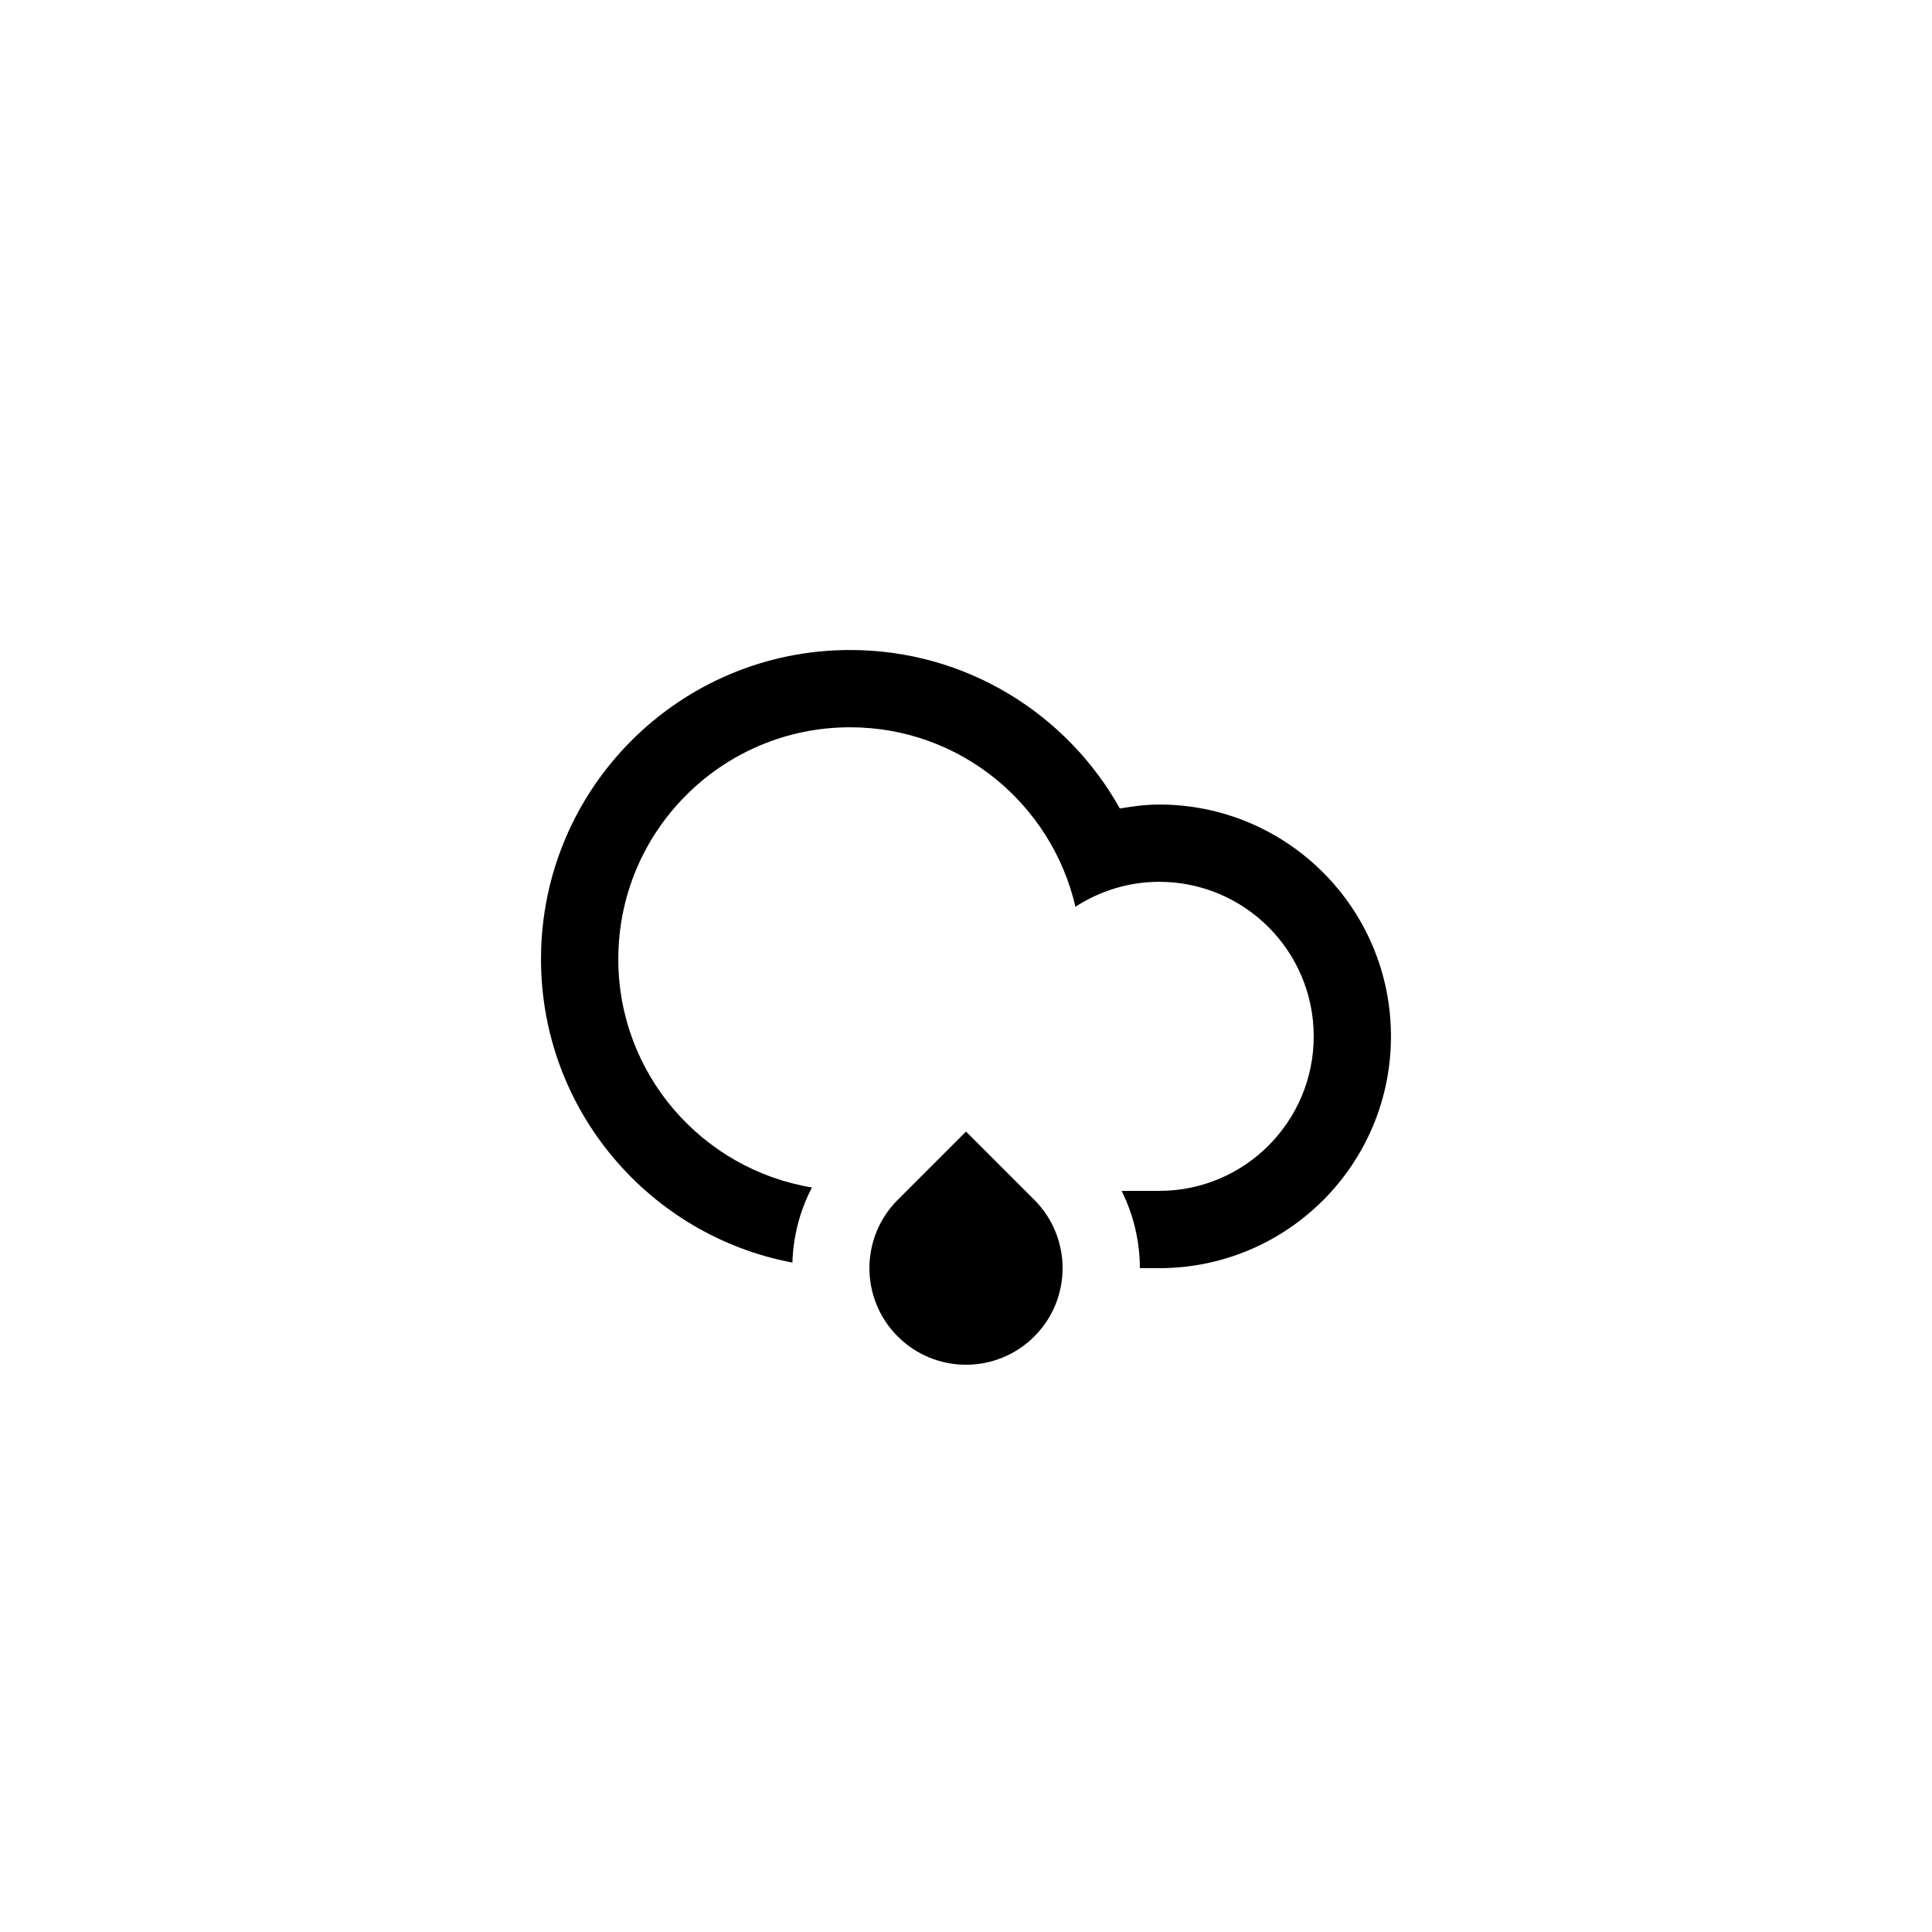
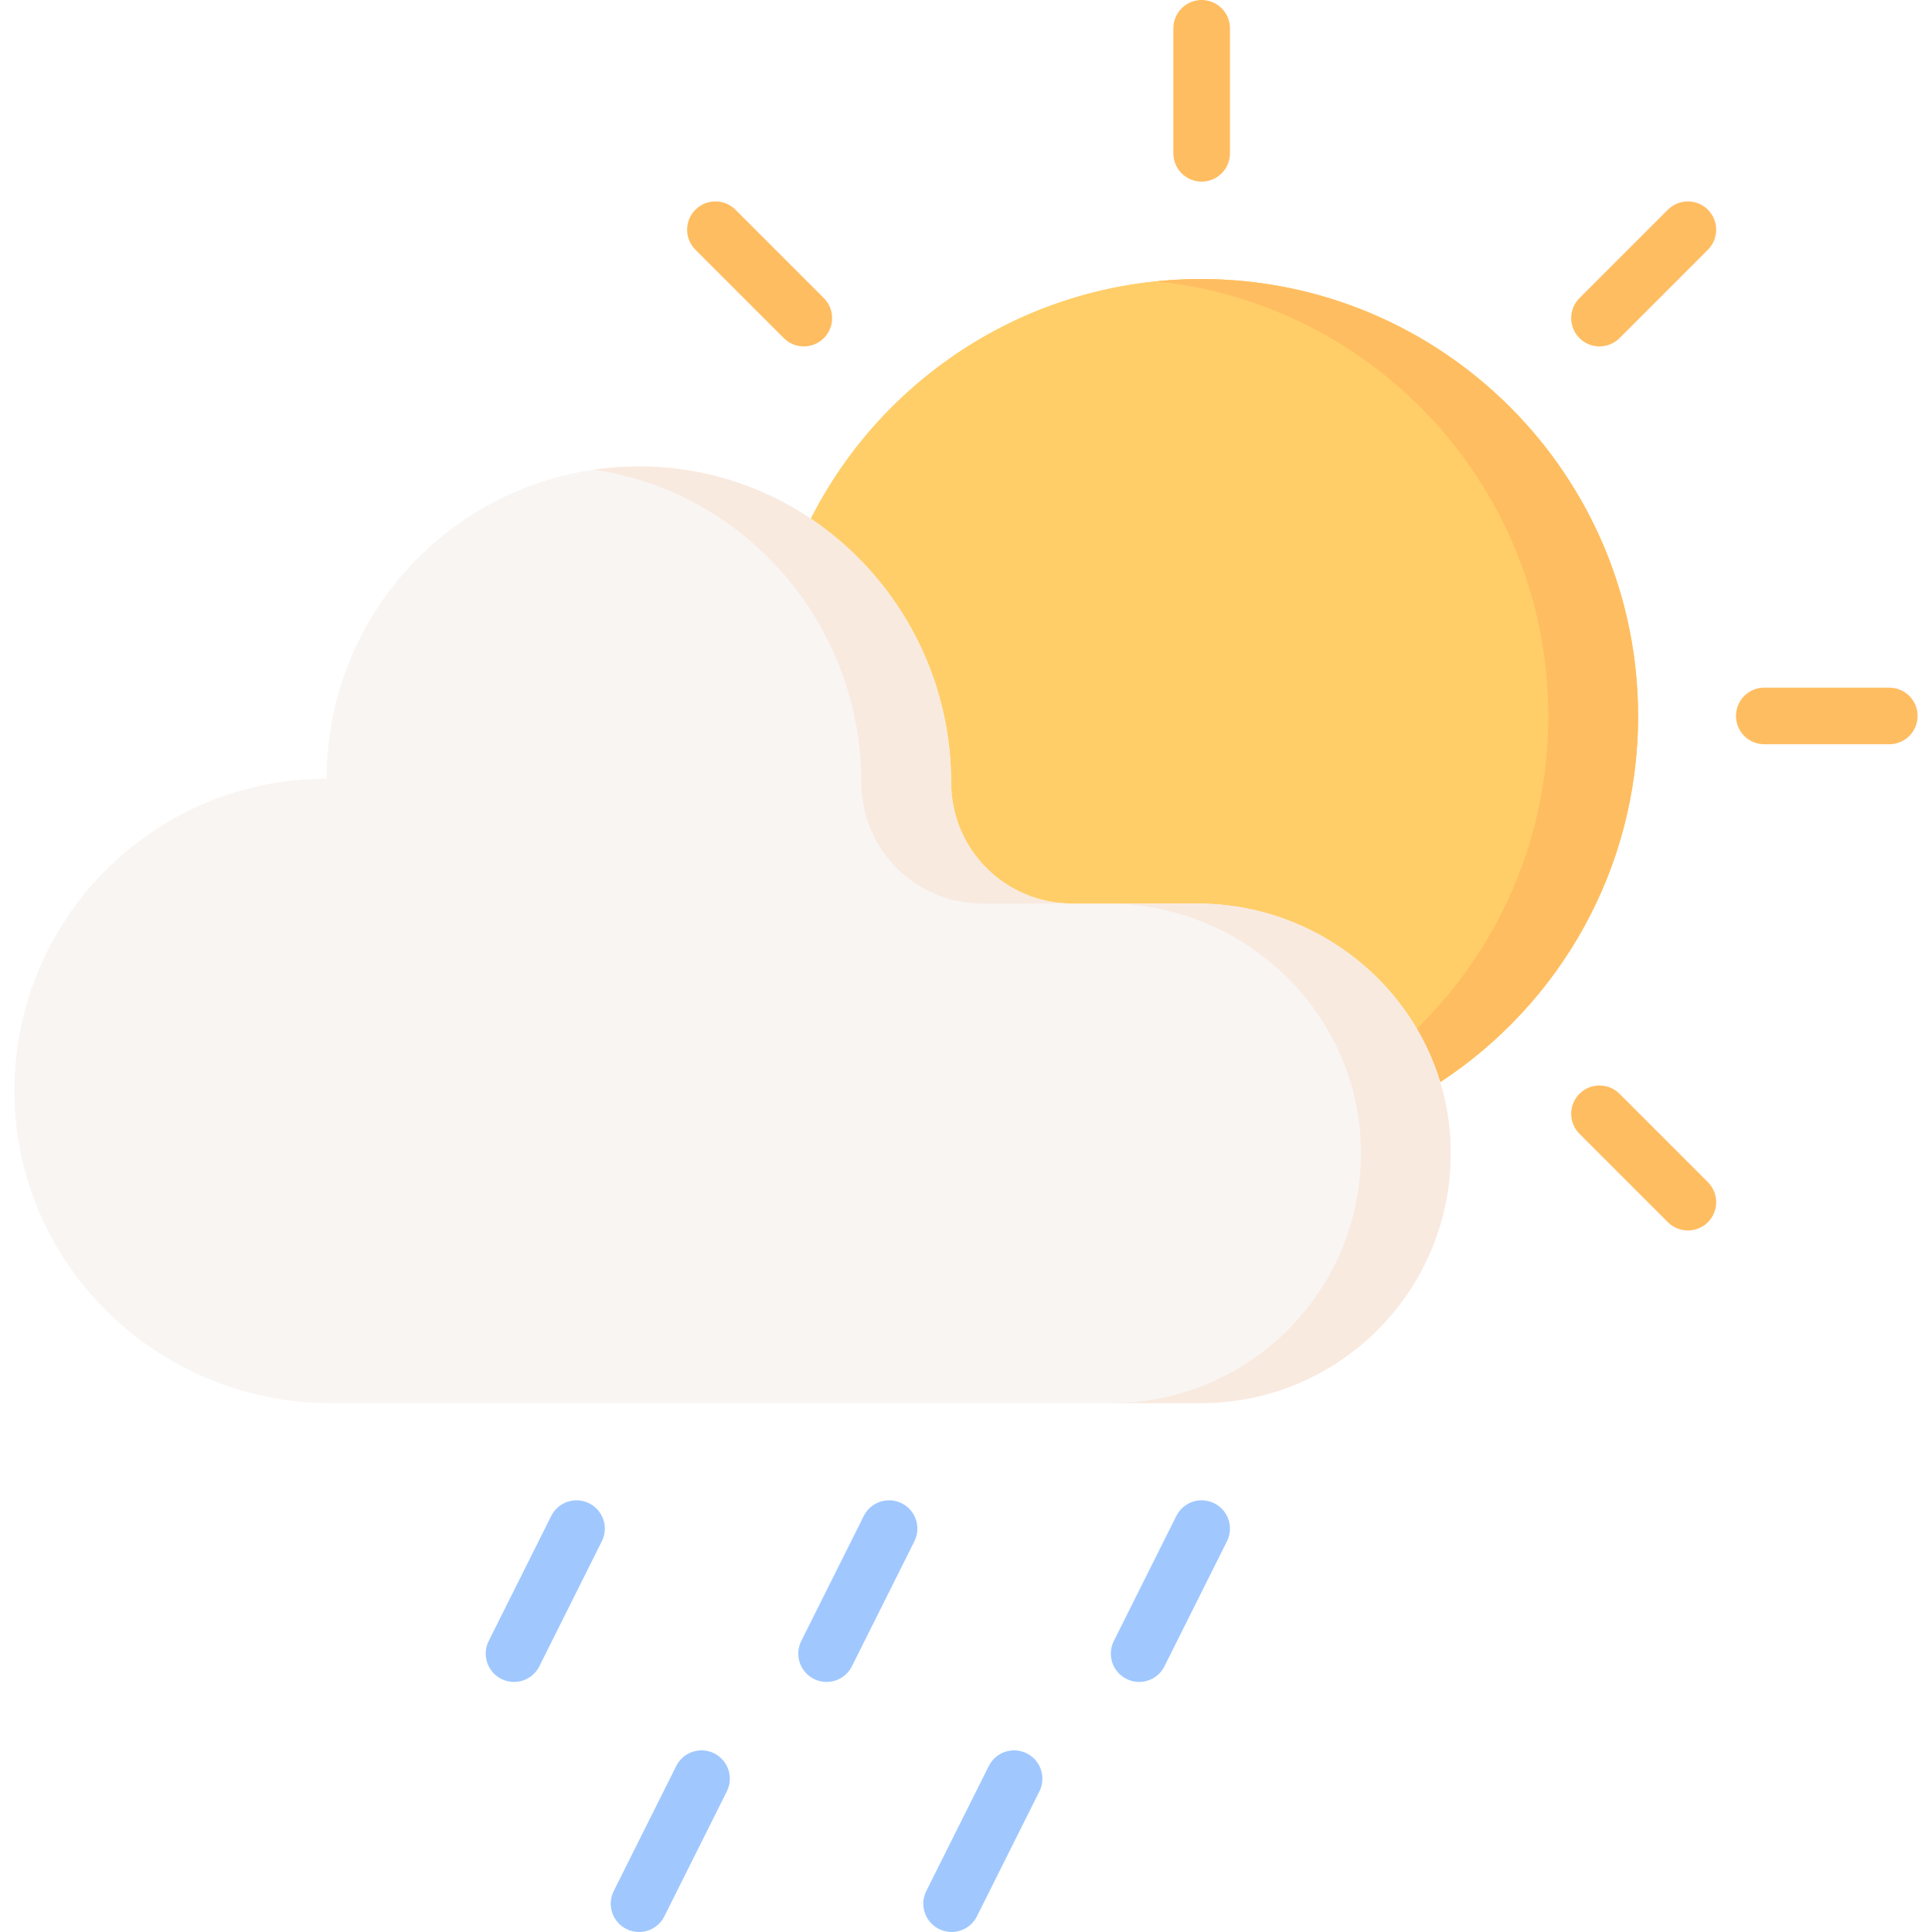
- <svg xmlns="http://www.w3.org/2000/svg" version="1.1" id="Layer_1" x="0px" y="0px" width="100px" height="100px" viewBox="0 0 100 100" enable-background="new 0 0 100 100" xml:space="preserve">
-   <path fill-rule="evenodd" clip-rule="evenodd" d="M59.999,65.64c-0.266,0-0.614,0-1,0c0-1.372-0.319-2.742-0.943-4  c0.777,0,1.451,0,1.943,0c4.418,0,7.999-3.58,7.999-7.998s-3.581-7.999-7.999-7.999c-1.6,0-3.083,0.481-4.334,1.29  c-1.231-5.316-5.973-9.289-11.664-9.289c-6.627,0-11.998,5.372-11.998,11.998c0,5.953,4.339,10.879,10.023,11.822  c-0.637,1.217-0.969,2.549-1.012,3.887c-7.406-1.399-13.012-7.895-13.012-15.709c0-8.835,7.162-15.998,15.998-15.998  c6.004,0,11.229,3.312,13.965,8.204c0.664-0.114,1.337-0.205,2.033-0.205c6.627,0,11.998,5.372,11.998,11.999  S66.626,65.64,59.999,65.64z M50.001,58.569l3.535,3.535c1.951,1.953,1.951,5.118,0,7.07c-1.953,1.953-5.119,1.953-7.07,0  c-1.953-1.952-1.953-5.117,0-7.07L50.001,58.569z" />
+ <svg xmlns="http://www.w3.org/2000/svg" id="Capa_1" enable-background="new 0 0 512.002 512.002" height="512" viewBox="0 0 512.002 512.002" width="512">
+   <g>
+     <path d="m214.88 137.461c19.117-37.682 58.231-63.505 103.376-63.505 63.98 0 115.846 51.866 115.846 115.847 0 40.57-20.854 76.268-52.427 96.961h-166.795z" fill="#ffce69" />
+     <path d="m214.88 137.461c19.117-37.682 58.231-63.505 103.376-63.505 63.98 0 115.846 51.866 115.846 115.847 0 40.57-20.854 76.268-52.427 96.961h-166.795z" fill="#ffce69" />
+     <path d="m318.256 73.955c-4.002 0-7.954.213-11.851.609 58.371 5.976 103.908 55.289 103.908 115.238 0 40.569-20.854 76.268-52.427 96.961h23.79c31.573-20.693 52.427-56.392 52.427-96.961-.001-63.98-51.867-115.847-115.847-115.847z" fill="#ffbd61" />
+     <path d="m86.563 206.352c0-46.641 38.588-84.269 85.581-82.7 44.751 1.494 79.914 38.963 79.914 83.739 0 17.706 14.354 32.06 32.06 32.06h33.151c36.382 0 66.707 28.94 67.179 65.319.48 36.963-29.339 67.077-66.192 67.077h-230.654c-45.627 0-83.446-36.495-83.784-82.12-.341-45.989 36.836-83.375 82.745-83.375z" fill="#f9f5f3" />
+     <g fill="#f9eae0">
+       <path d="m228.268 207.39c0 17.706 14.354 32.06 32.06 32.06h23.79c-17.706 0-32.06-14.354-32.06-32.06 0-44.776-35.163-82.245-79.914-83.739-5.013-.168-9.923.137-14.708.825 40.333 5.873 70.832 41.217 70.832 82.914z" />
+       <path d="m317.269 239.451h-23.79c36.382 0 66.707 28.94 67.179 65.319.479 36.963-29.34 67.077-66.192 67.077h23.79c36.853 0 66.672-30.114 66.192-67.077-.472-36.379-30.797-65.319-67.179-65.319z" />
+     </g>
+     <g>
+       <path d="m318.453 48.134c-4.143 0-7.5-3.357-7.5-7.5v-33.134c0-4.143 3.357-7.5 7.5-7.5s7.5 3.357 7.5 7.5v33.134c0 4.142-3.357 7.5-7.5 7.5z" fill="#ffbd61" />
+     </g>
+     <g>
+       <path d="m213.024 91.804c-1.919 0-3.839-.732-5.304-2.196l-23.429-23.429c-2.929-2.93-2.929-7.678 0-10.607 2.93-2.928 7.678-2.928 10.607 0l23.429 23.428c2.929 2.93 2.929 7.678 0 10.607-1.465 1.464-3.384 2.197-5.303 2.197z" fill="#ffbd61" />
+     </g>
+     <g>
+       <path d="m447.312 326.092c-1.919 0-3.839-.732-5.304-2.196l-23.429-23.429c-2.929-2.93-2.929-7.678 0-10.607 2.93-2.928 7.678-2.928 10.607 0l23.429 23.429c2.929 2.93 2.929 7.678 0 10.607-1.464 1.463-3.385 2.196-5.303 2.196z" fill="#ffbd61" />
+     </g>
+     <g>
+       <path d="m500.687 197.233h-33.134c-4.143 0-7.5-3.357-7.5-7.5s3.357-7.5 7.5-7.5h33.134c4.143 0 7.5 3.357 7.5 7.5s-3.358 7.5-7.5 7.5z" fill="#ffbd61" />
+     </g>
+     <g>
+       <path d="m423.883 91.804c-1.919 0-3.839-.732-5.304-2.196-2.929-2.93-2.929-7.678 0-10.607l23.429-23.429c2.93-2.928 7.678-2.928 10.607 0 2.929 2.93 2.929 7.678 0 10.607l-23.429 23.429c-1.464 1.463-3.384 2.196-5.303 2.196z" fill="#ffbd61" />
+     </g>
+     <g>
+       <path d="m136.214 445.735c-1.127 0-2.271-.255-3.349-.794-3.704-1.853-5.206-6.357-3.354-10.063l16.566-33.134c1.852-3.704 6.355-5.209 10.063-3.353 3.704 1.853 5.206 6.357 3.354 10.063l-16.566 33.134c-1.314 2.628-3.963 4.147-6.714 4.147z" fill="#a0c8ff" />
+     </g>
+     <g>
+       <path d="m219.047 445.735c-1.127 0-2.271-.256-3.349-.794-3.704-1.853-5.206-6.357-3.354-10.063l16.567-33.134c1.852-3.704 6.356-5.205 10.063-3.353 3.704 1.853 5.206 6.357 3.354 10.063l-16.567 33.134c-1.314 2.628-3.963 4.147-6.714 4.147z" fill="#a0c8ff" />
+     </g>
+     <g>
+       <g>
+         <path d="m252.181 512.002c-1.127 0-2.271-.255-3.349-.794-3.704-1.853-5.206-6.357-3.354-10.063l16.566-33.134c1.852-3.705 6.355-5.208 10.063-3.353 3.704 1.853 5.206 6.357 3.353 10.063l-16.566 33.134c-1.313 2.627-3.962 4.147-6.713 4.147z" fill="#a0c8ff" />
+       </g>
+     </g>
+     <g>
+       <g>
+         <path d="m169.348 512.002c-1.127 0-2.271-.255-3.349-.794-3.704-1.853-5.206-6.357-3.354-10.063l16.566-33.134c1.852-3.705 6.355-5.208 10.063-3.353 3.704 1.853 5.206 6.357 3.354 10.063l-16.566 33.134c-1.314 2.627-3.963 4.147-6.714 4.147z" fill="#a0c8ff" />
+       </g>
+     </g>
+     <g>
+       <path d="m301.881 445.735c-1.127 0-2.271-.255-3.349-.794-3.704-1.853-5.206-6.357-3.354-10.063l16.566-33.134c1.852-3.704 6.355-5.209 10.063-3.353 3.704 1.853 5.206 6.357 3.354 10.063l-16.566 33.134c-1.314 2.628-3.963 4.147-6.714 4.147z" fill="#a0c8ff" />
+     </g>
+   </g>
</svg>
